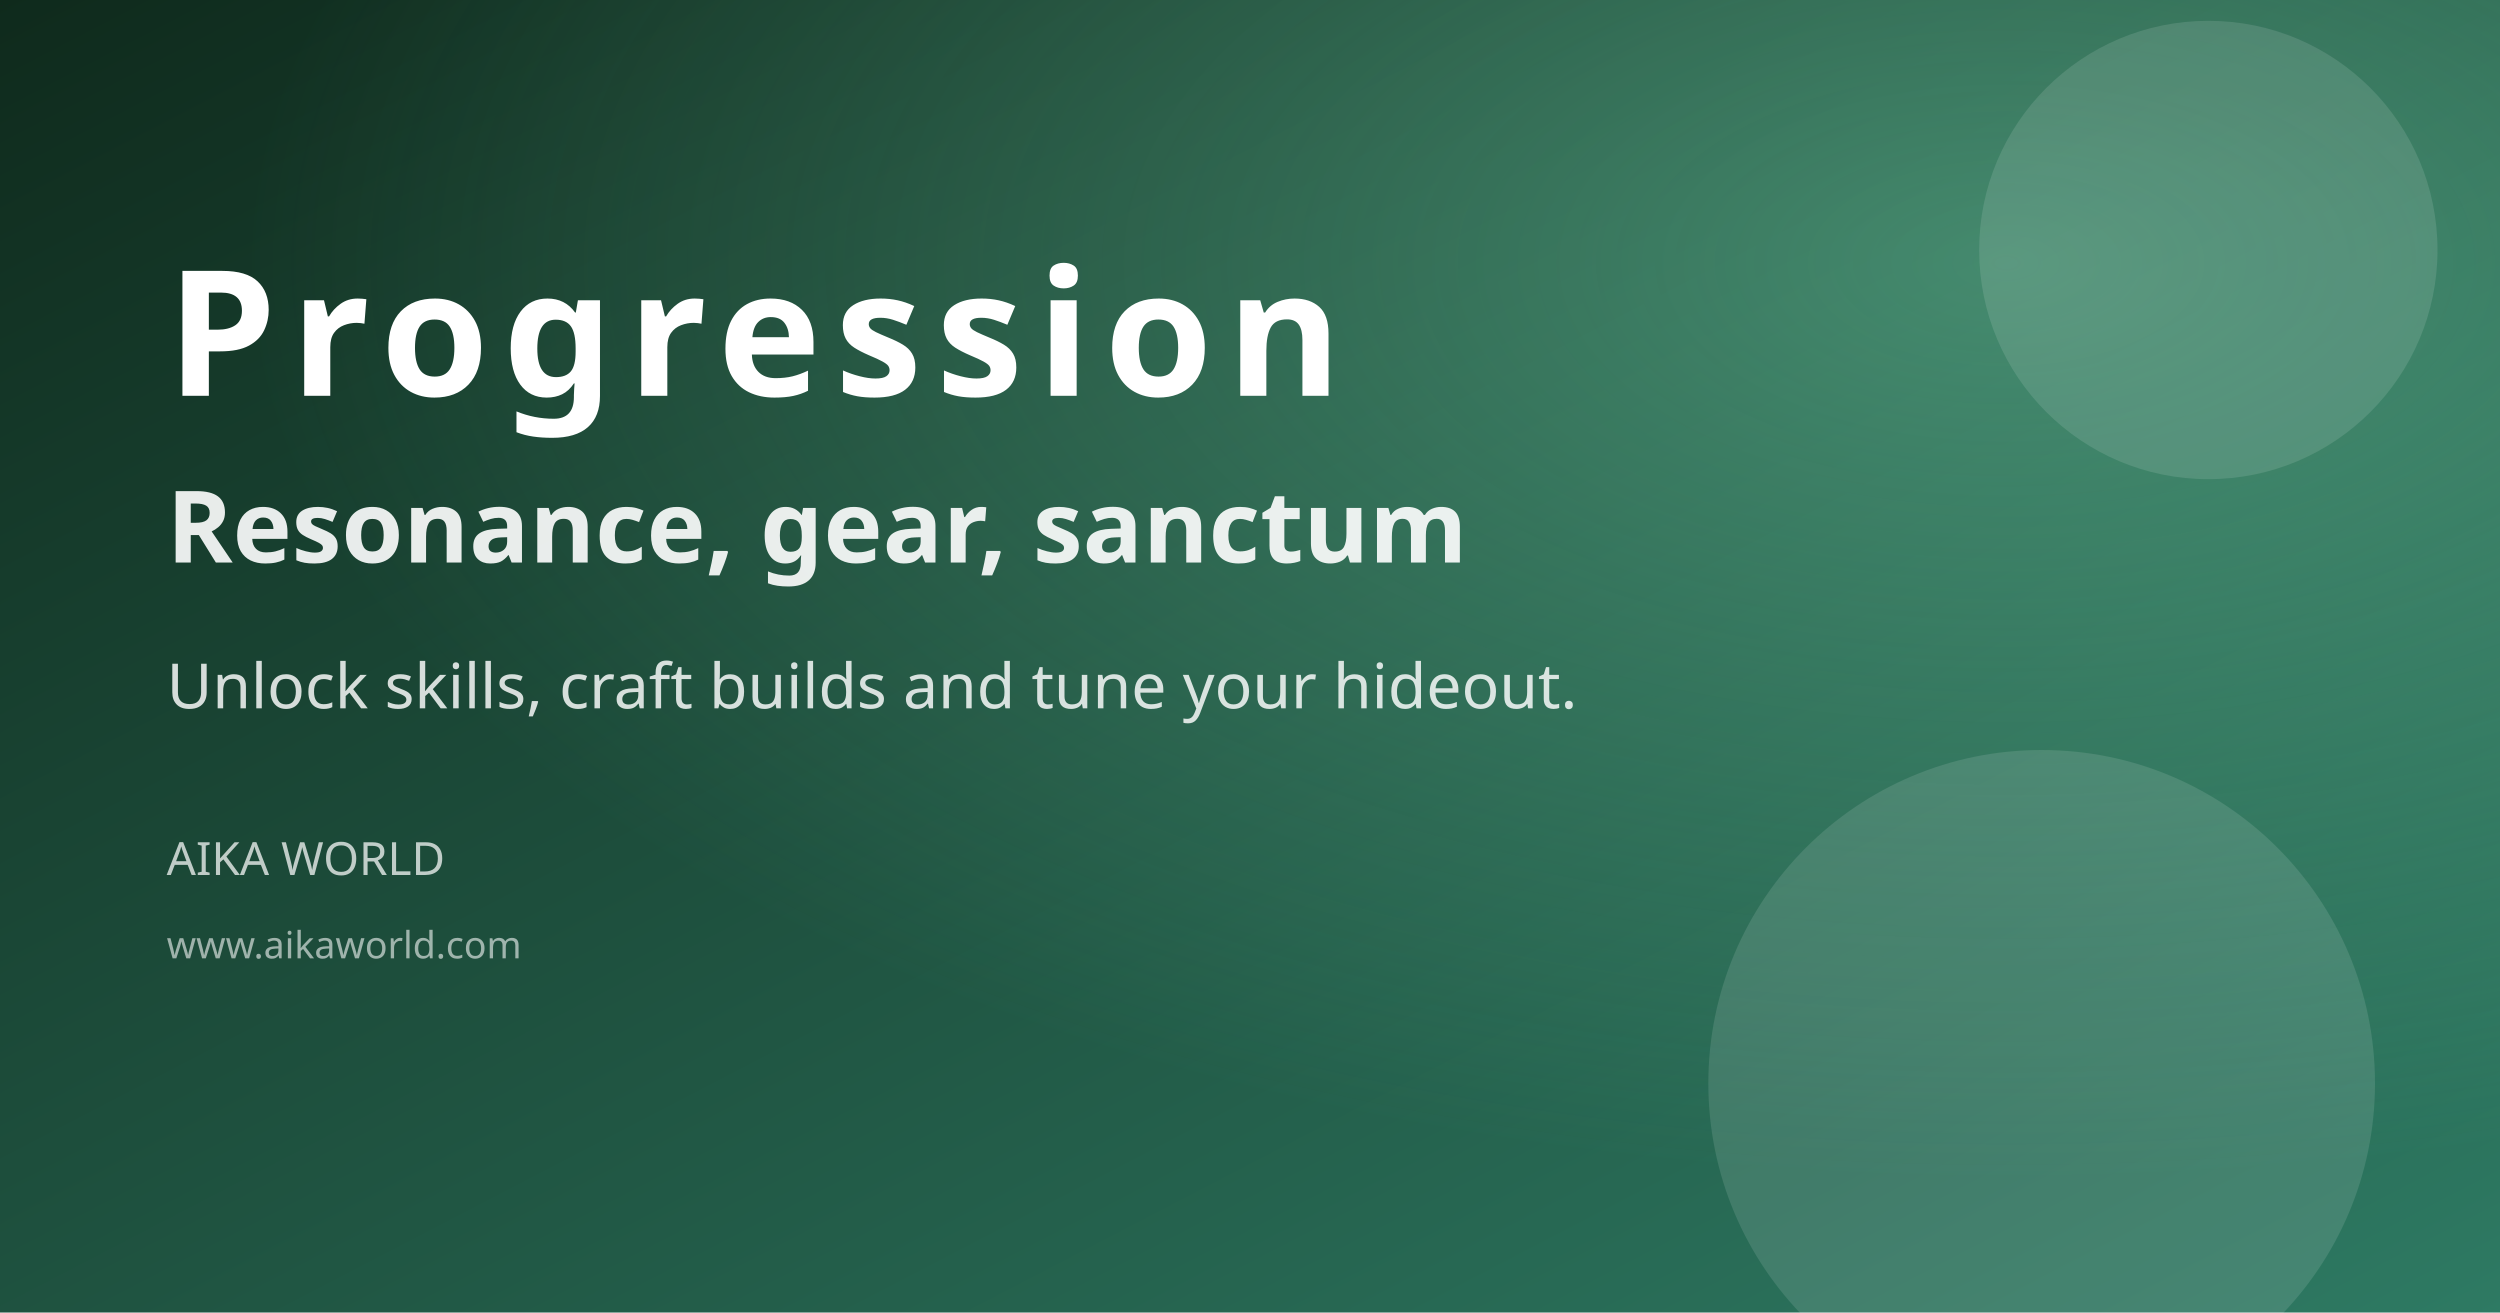
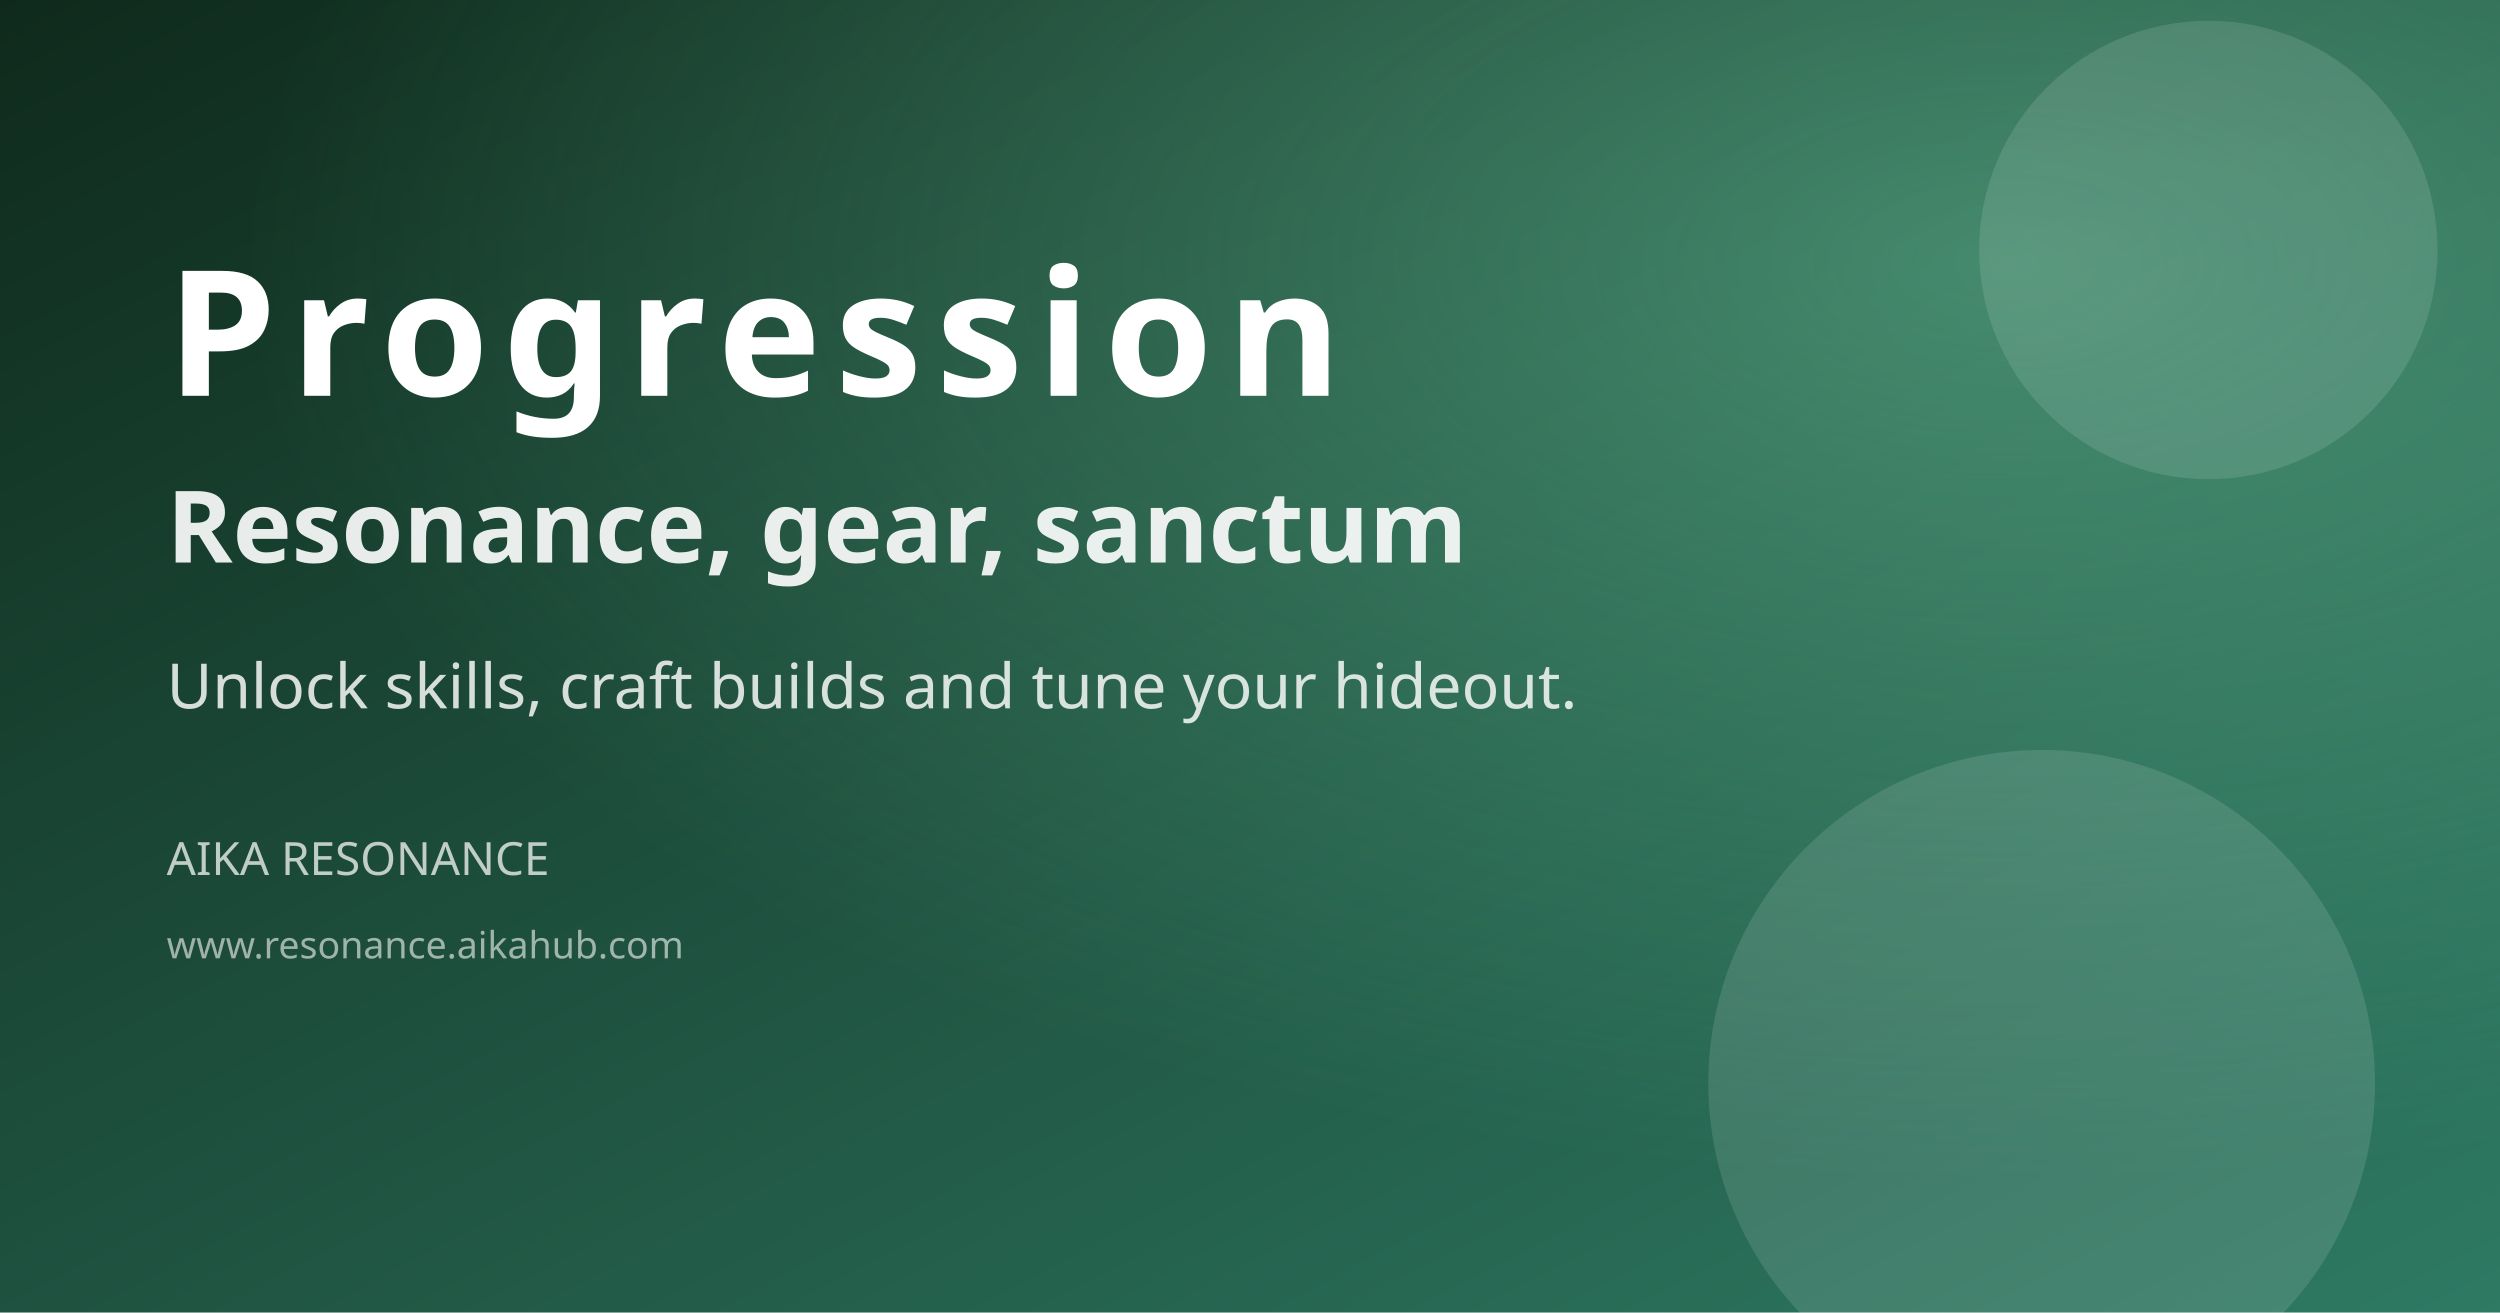
<svg xmlns="http://www.w3.org/2000/svg" width="1200" height="630" viewBox="0 0 1200 630">
  <defs>
    <linearGradient id="progression-en-gradient" x1="0%" y1="0%" x2="100%" y2="100%">
      <stop offset="0%" stop-color="#0f2a1c" />
      <stop offset="100%" stop-color="#2e7a63" />
    </linearGradient>
    <radialGradient id="progression-en-radial" cx="80%" cy="20%" r="70%">
      <stop offset="0%" stop-color="#8cf3c5" stop-opacity="0.35" />
      <stop offset="100%" stop-color="#8cf3c5" stop-opacity="0" />
    </radialGradient>
  </defs>
  <rect width="1200" height="630" fill="url(#progression-en-gradient)" />
  <rect width="1200" height="630" fill="url(#progression-en-radial)" />
  <g fill="rgba(255,255,255,0.12)">
    <circle cx="1060" cy="120" r="110" />
    <circle cx="980" cy="520" r="160" />
  </g>
  <g fill="#ffffff">
    <text x="80" y="190" font-family="'Fira Sans', 'Segoe UI', sans-serif" font-size="84" font-weight="700" letter-spacing="0.08em">Progression</text>
    <text x="80" y="270" font-family="'Fira Sans', 'Segoe UI', sans-serif" font-size="48" font-weight="600" opacity="0.9">Resonance, gear, sanctum</text>
    <text x="80" y="340" font-family="'Fira Sans', 'Segoe UI', sans-serif" font-size="30" opacity="0.82">Unlock skills, craft builds and tune your hideout.</text>
  </g>
  <g transform="translate(80, 420)" fill="#ffffff" opacity="0.72">
-     <text font-family="'Fira Sans', 'Segoe UI', sans-serif" font-size="22">AIKA WORLD</text>
-     <text y="40" font-family="'Fira Sans', 'Segoe UI', sans-serif" font-size="18" opacity="0.8">www.aikaworld.com</text>
+     <text font-family="'Fira Sans', 'Segoe UI', sans-serif" font-size="22">AIKA RESONANCE</text>
+     <text y="40" font-family="'Fira Sans', 'Segoe UI', sans-serif" font-size="18" opacity="0.8">www.resonance.aikahub.com</text>
  </g>
</svg>
